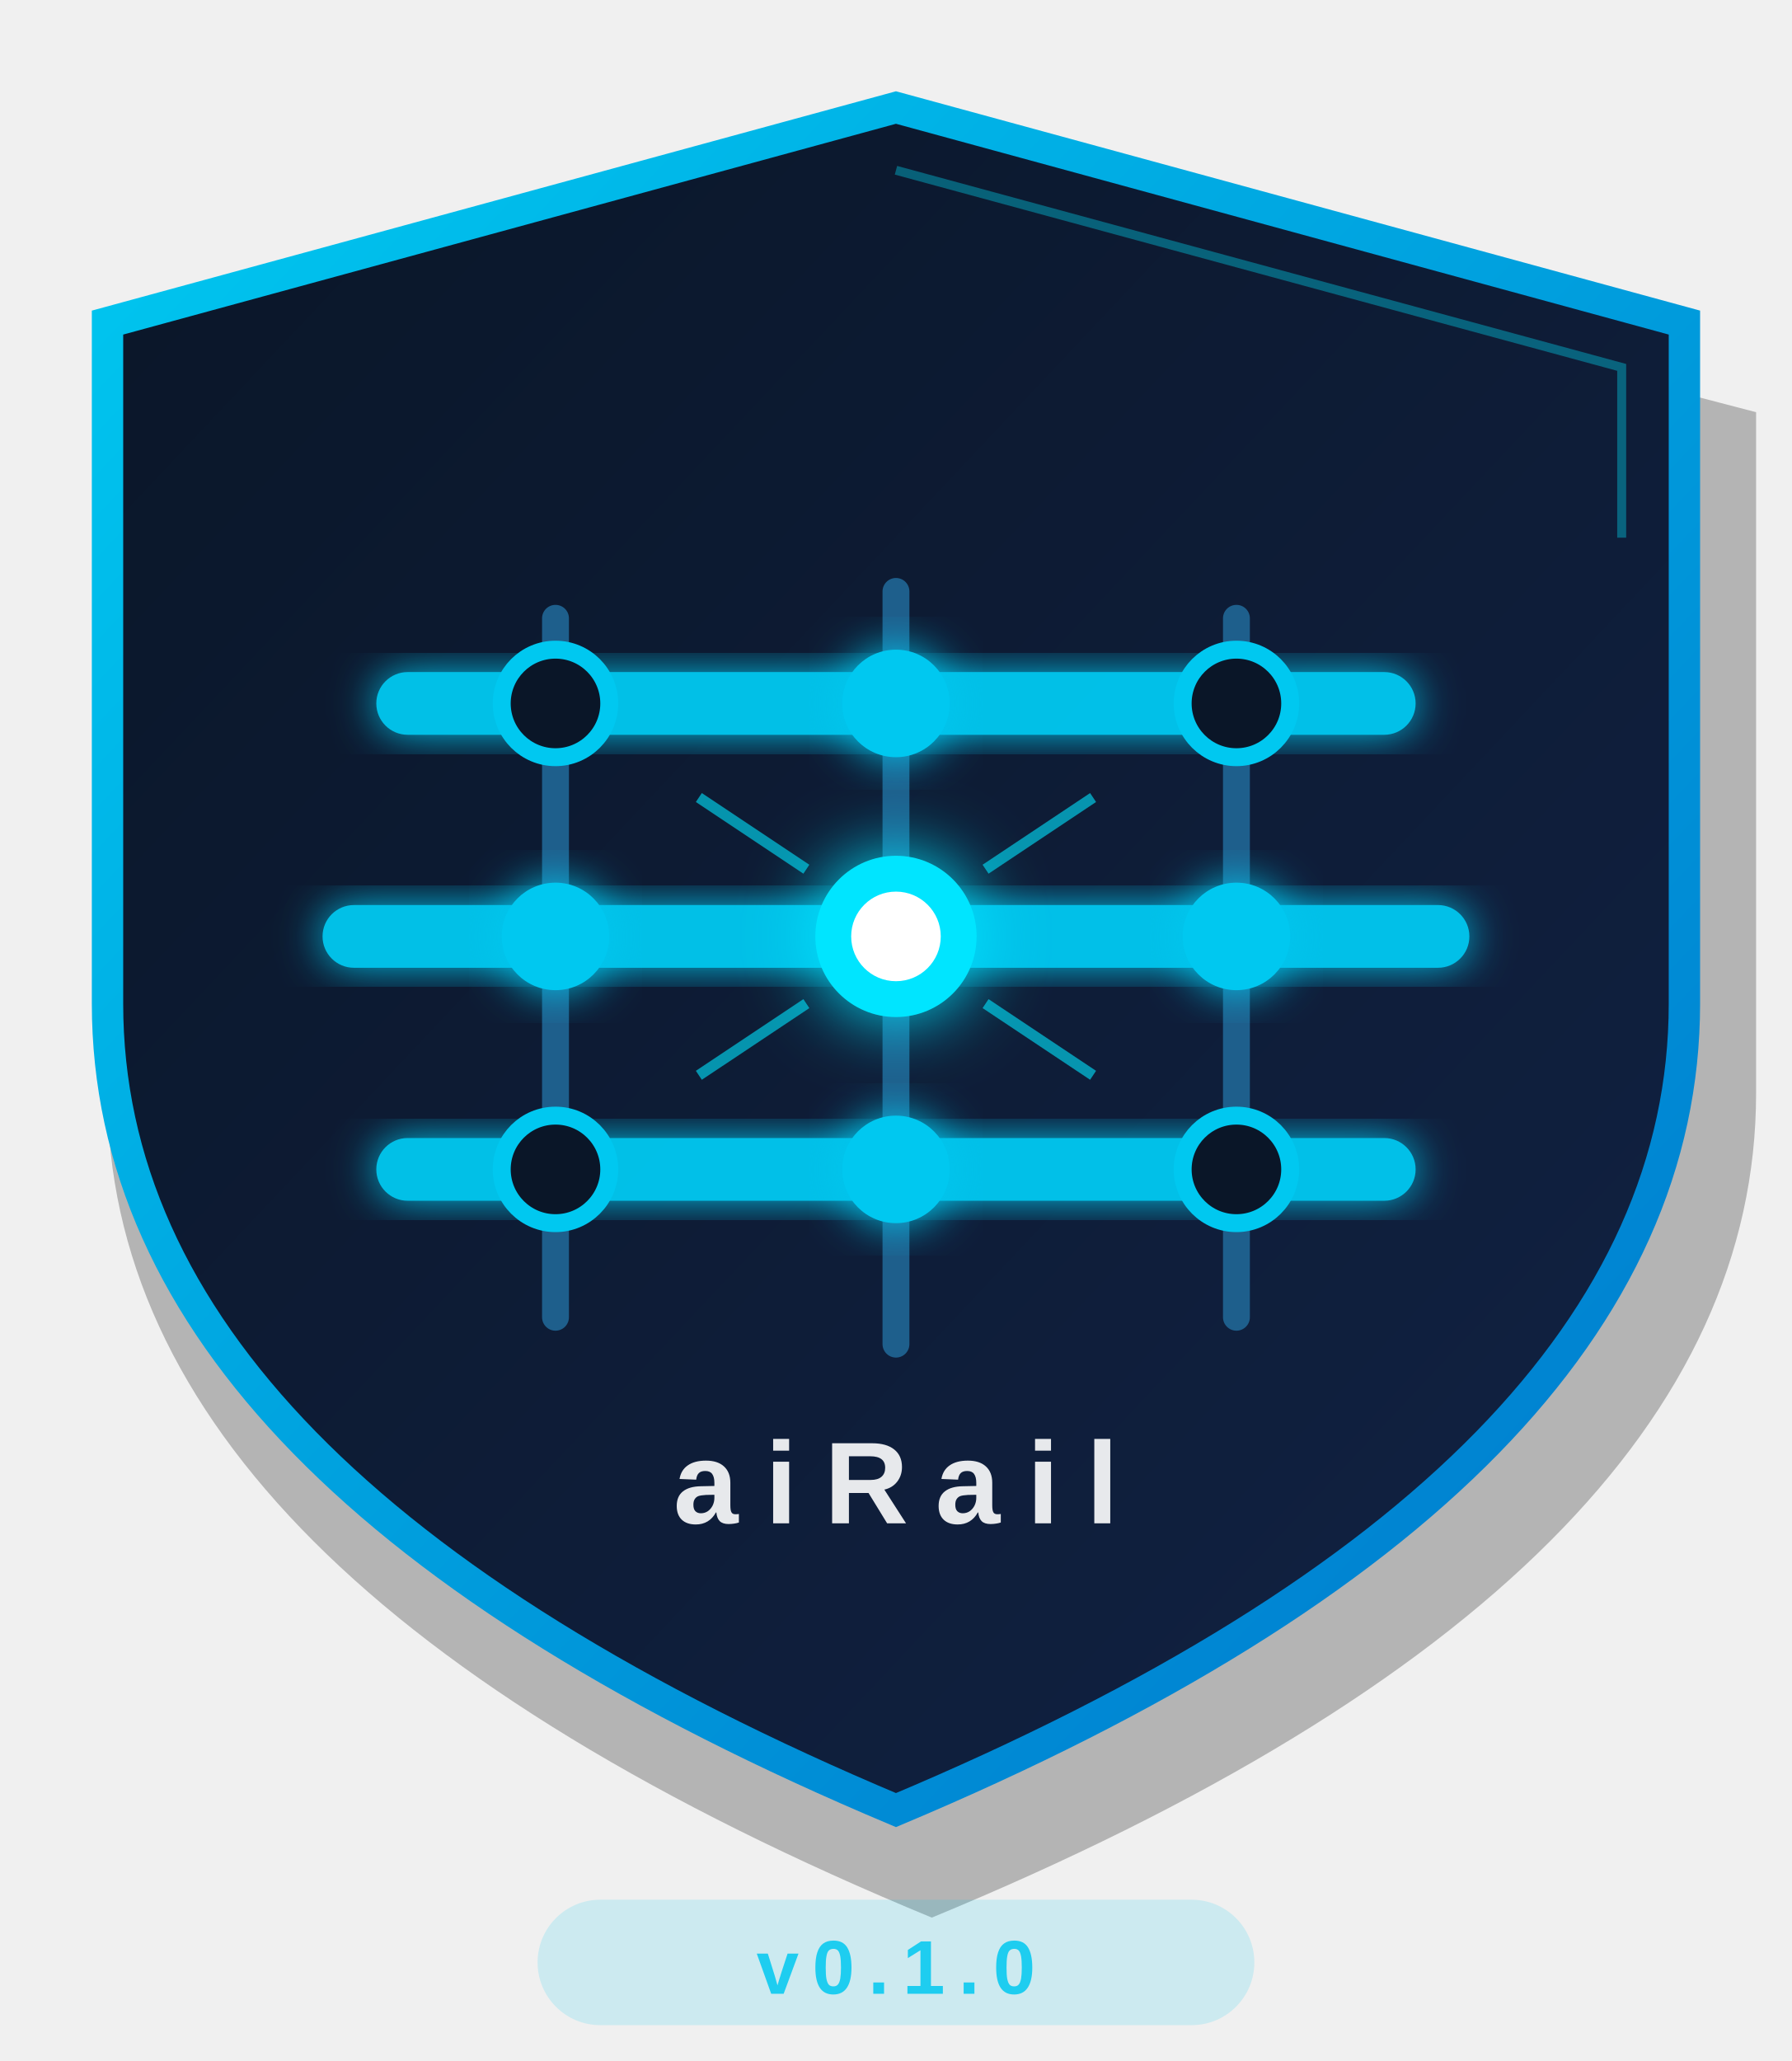
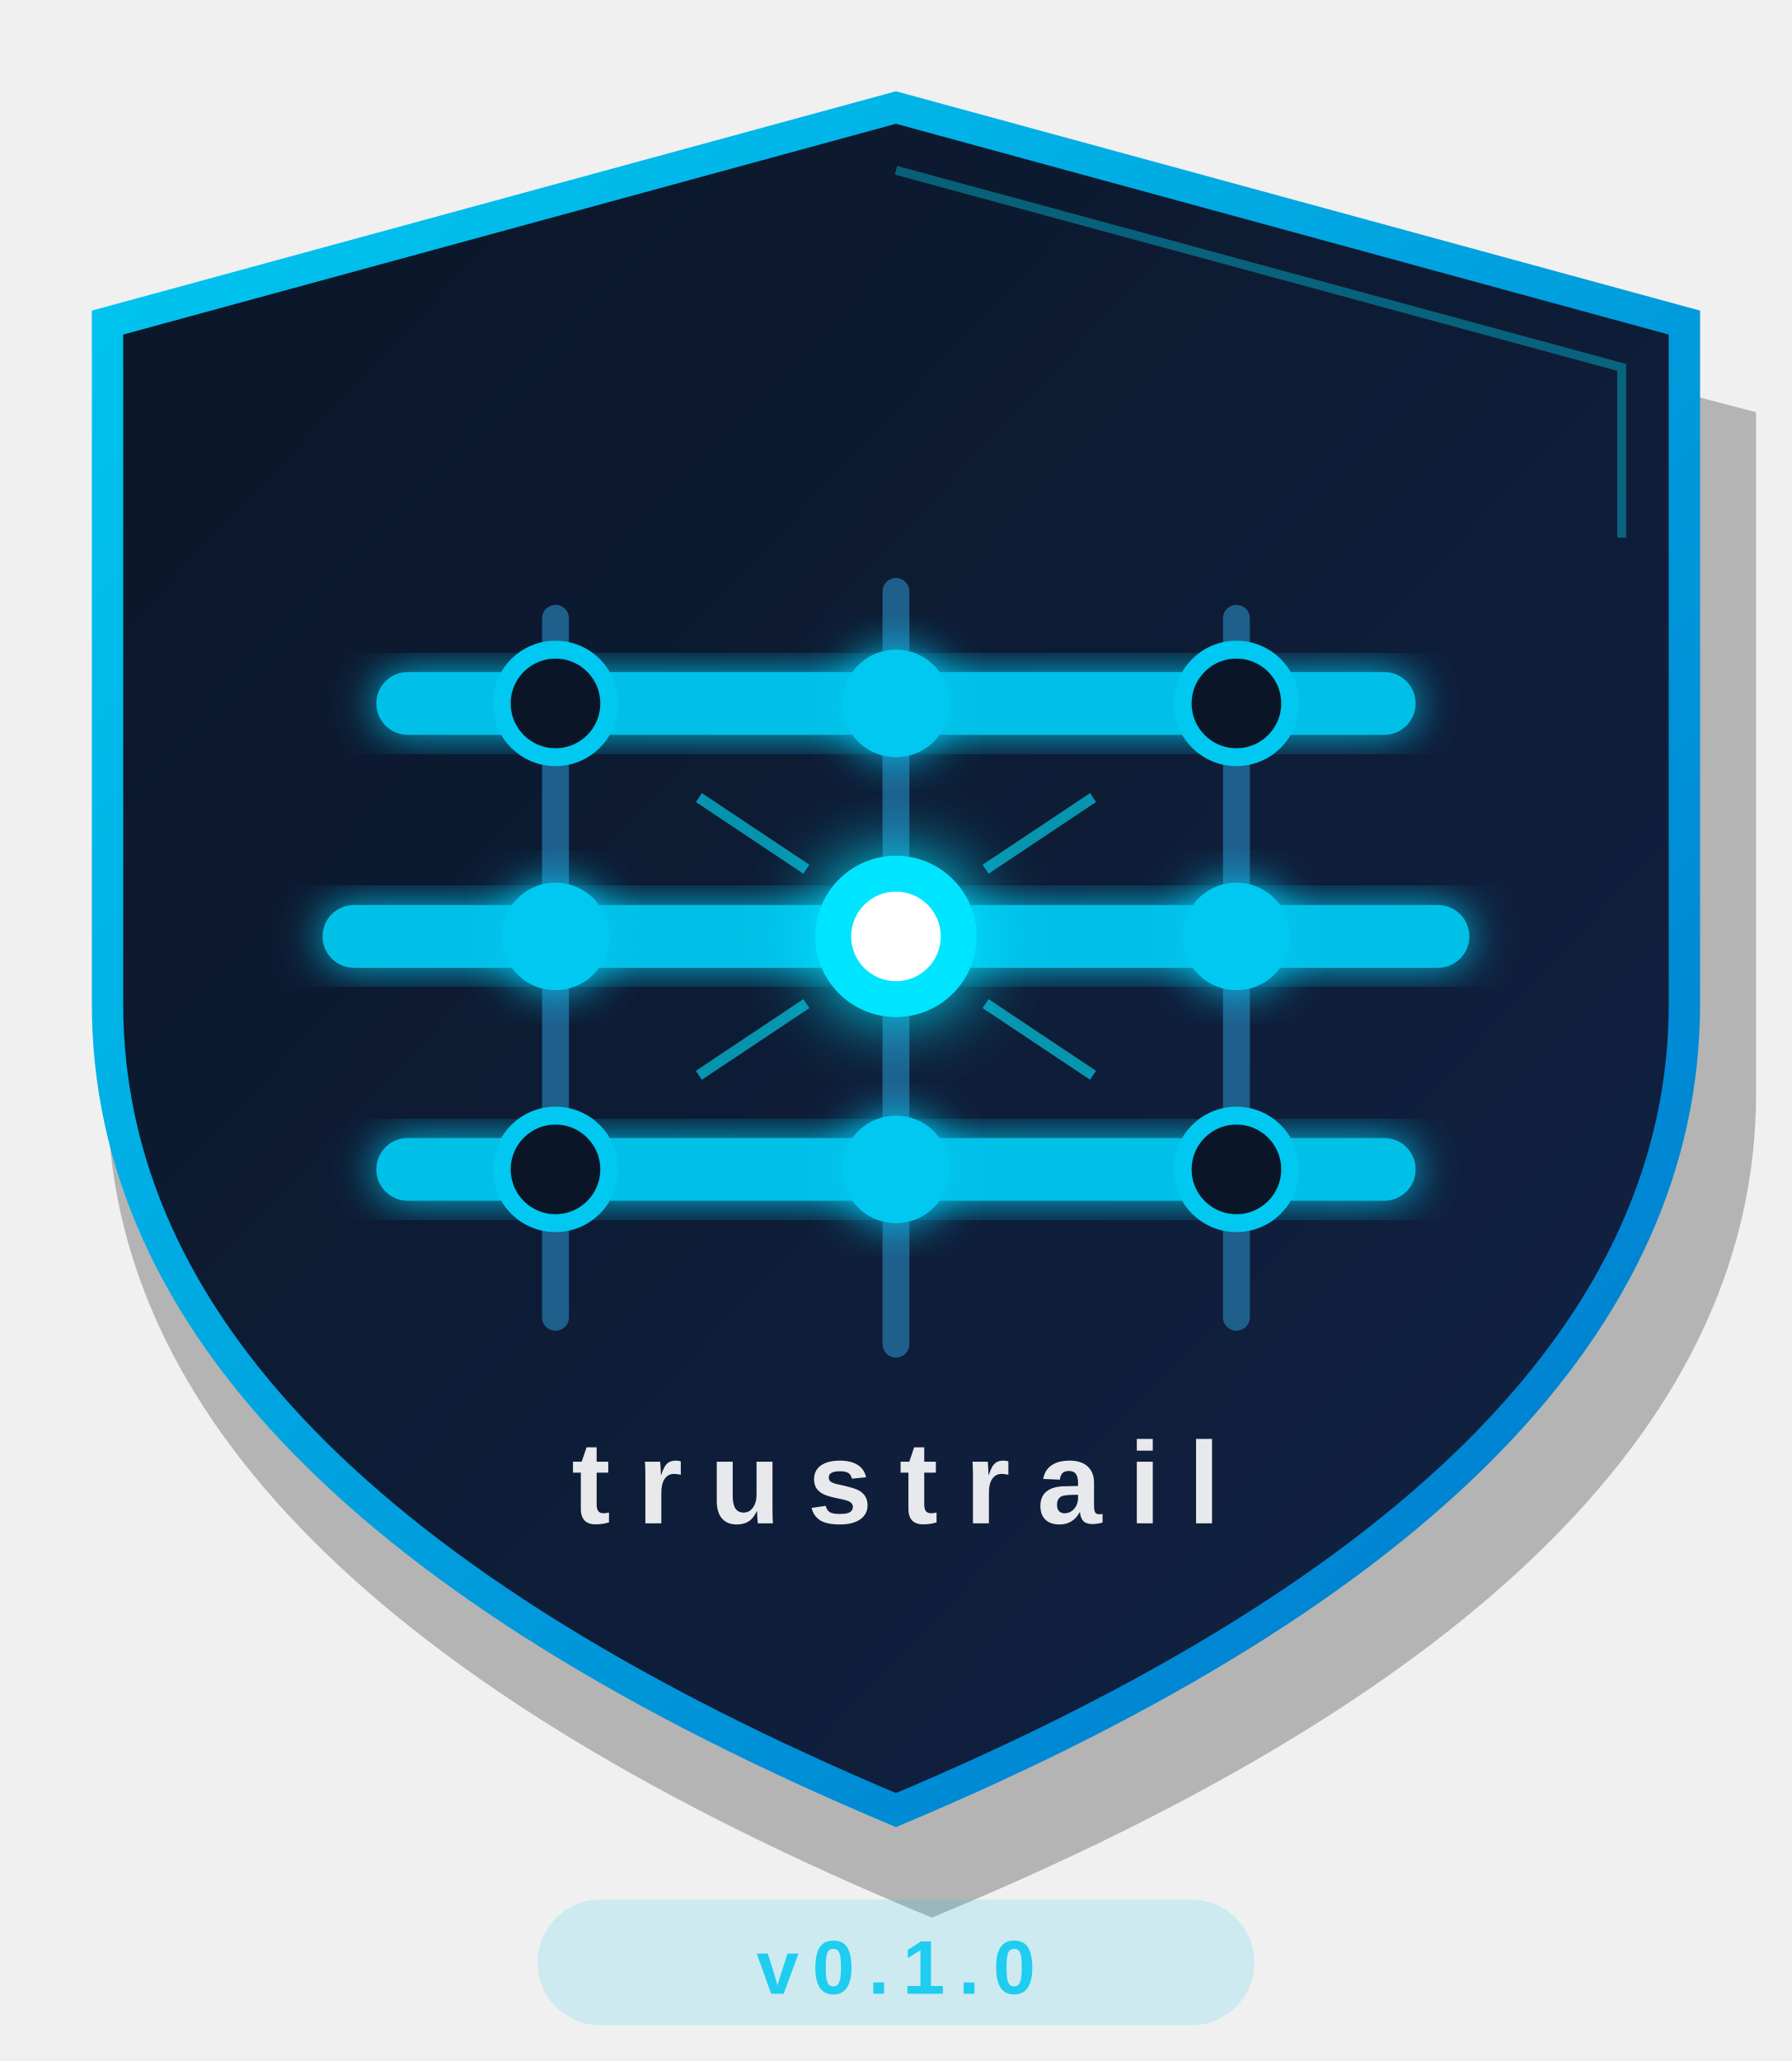
- <svg xmlns="http://www.w3.org/2000/svg" viewBox="0 0 200 230" width="200" height="230" role="img" aria-label="aiRail logo">
+ <svg xmlns="http://www.w3.org/2000/svg" viewBox="0 0 200 230" width="200" height="230" role="img" aria-label="trustrail logo">
  <defs>
    <linearGradient id="shieldGrad" x1="0%" y1="0%" x2="100%" y2="100%">
      <stop offset="0%" style="stop-color:#0a1628;stop-opacity:1" />
      <stop offset="100%" style="stop-color:#112244;stop-opacity:1" />
    </linearGradient>
    <linearGradient id="borderGrad" x1="0%" y1="0%" x2="100%" y2="100%">
      <stop offset="0%" style="stop-color:#00c8f0;stop-opacity:1" />
      <stop offset="100%" style="stop-color:#0077cc;stop-opacity:1" />
    </linearGradient>
    <filter id="glow" x="-30%" y="-30%" width="160%" height="160%">
      <feGaussianBlur stdDeviation="2.5" result="blur" />
      <feMerge>
        <feMergeNode in="blur" />
        <feMergeNode in="SourceGraphic" />
      </feMerge>
    </filter>
    <filter id="softglow" x="-50%" y="-50%" width="200%" height="200%">
      <feGaussianBlur stdDeviation="4" result="blur" />
      <feMerge>
        <feMergeNode in="blur" />
        <feMergeNode in="SourceGraphic" />
      </feMerge>
    </filter>
    <clipPath id="shieldClip">
      <path d="M 100,12 L 188,36 L 188,112 Q 188,165 100,202 Q 12,165 12,112 L 12,36 Z" />
    </clipPath>
  </defs>
  <path d="M 100,16 L 192,40 L 192,116 Q 192,170 100,208 Q 8,170 8,116 L 8,40 Z" fill="#000000" opacity="0.25" transform="translate(4,6)" />
  <path d="M 100,12 L 188,36 L 188,112 Q 188,165 100,202 Q 12,165 12,112 L 12,36 Z" fill="url(#shieldGrad)" />
  <path d="M 100,12 L 188,36 L 188,112 Q 188,165 100,202 Q 12,165 12,112 L 12,36 Z" fill="none" stroke="url(#borderGrad)" stroke-width="3.5" />
  <path d="M 100,19 L 181,41 L 181,60" fill="none" stroke="#00e5ff" stroke-width="1" opacity="0.35" />
  <line x1="62" y1="69" x2="62" y2="147" stroke="#1e5f8c" stroke-width="3" stroke-linecap="round" />
  <line x1="100" y1="66" x2="100" y2="150" stroke="#1e5f8c" stroke-width="3" stroke-linecap="round" />
  <line x1="138" y1="69" x2="138" y2="147" stroke="#1e5f8c" stroke-width="3" stroke-linecap="round" />
  <rect x="42" y="75" width="116" height="7" rx="3.5" fill="#00c8f0" filter="url(#glow)" opacity="0.95" />
  <rect x="36" y="101" width="128" height="7" rx="3.5" fill="#00c8f0" filter="url(#glow)" opacity="0.95" />
  <rect x="42" y="127" width="116" height="7" rx="3.5" fill="#00c8f0" filter="url(#glow)" opacity="0.95" />
  <circle cx="62" cy="78.5" r="6" fill="#0a1628" stroke="#00c8f0" stroke-width="2" />
  <circle cx="100" cy="78.5" r="6" fill="#00c8f0" filter="url(#glow)" />
  <circle cx="138" cy="78.5" r="6" fill="#0a1628" stroke="#00c8f0" stroke-width="2" />
  <circle cx="62" cy="104.5" r="6" fill="#00c8f0" filter="url(#glow)" />
  <circle cx="100" cy="104.5" r="9" fill="#00e5ff" filter="url(#softglow)" />
  <circle cx="100" cy="104.5" r="5" fill="#ffffff" />
  <circle cx="138" cy="104.5" r="6" fill="#00c8f0" filter="url(#glow)" />
  <circle cx="62" cy="130.5" r="6" fill="#0a1628" stroke="#00c8f0" stroke-width="2" />
  <circle cx="100" cy="130.5" r="6" fill="#00c8f0" filter="url(#glow)" />
  <circle cx="138" cy="130.5" r="6" fill="#0a1628" stroke="#00c8f0" stroke-width="2" />
  <line x1="110" y1="97" x2="122" y2="89" stroke="#00e5ff" stroke-width="1.2" opacity="0.6" />
  <line x1="110" y1="112" x2="122" y2="120" stroke="#00e5ff" stroke-width="1.2" opacity="0.6" />
  <line x1="90" y1="97" x2="78" y2="89" stroke="#00e5ff" stroke-width="1.2" opacity="0.6" />
  <line x1="90" y1="112" x2="78" y2="120" stroke="#00e5ff" stroke-width="1.2" opacity="0.6" />
-   <text x="100" y="170" font-family="'Segoe UI', 'Helvetica Neue', Arial, sans-serif" font-size="13" font-weight="700" fill="#ffffff" text-anchor="middle" letter-spacing="3" opacity="0.9">aiRail</text>
+   <text x="100" y="170" font-family="'Segoe UI', 'Helvetica Neue', Arial, sans-serif" font-size="13" font-weight="700" fill="#ffffff" text-anchor="middle" letter-spacing="3" opacity="0.9">trustrail</text>
  <rect x="60" y="212" width="80" height="14" rx="7" fill="#00c8f0" opacity="0.15" />
  <text x="100" y="222.5" font-family="'Segoe UI', 'Helvetica Neue', Arial, sans-serif" font-size="8.5" font-weight="600" fill="#00c8f0" text-anchor="middle" letter-spacing="1.5" opacity="0.85">v0.1.0</text>
</svg>
